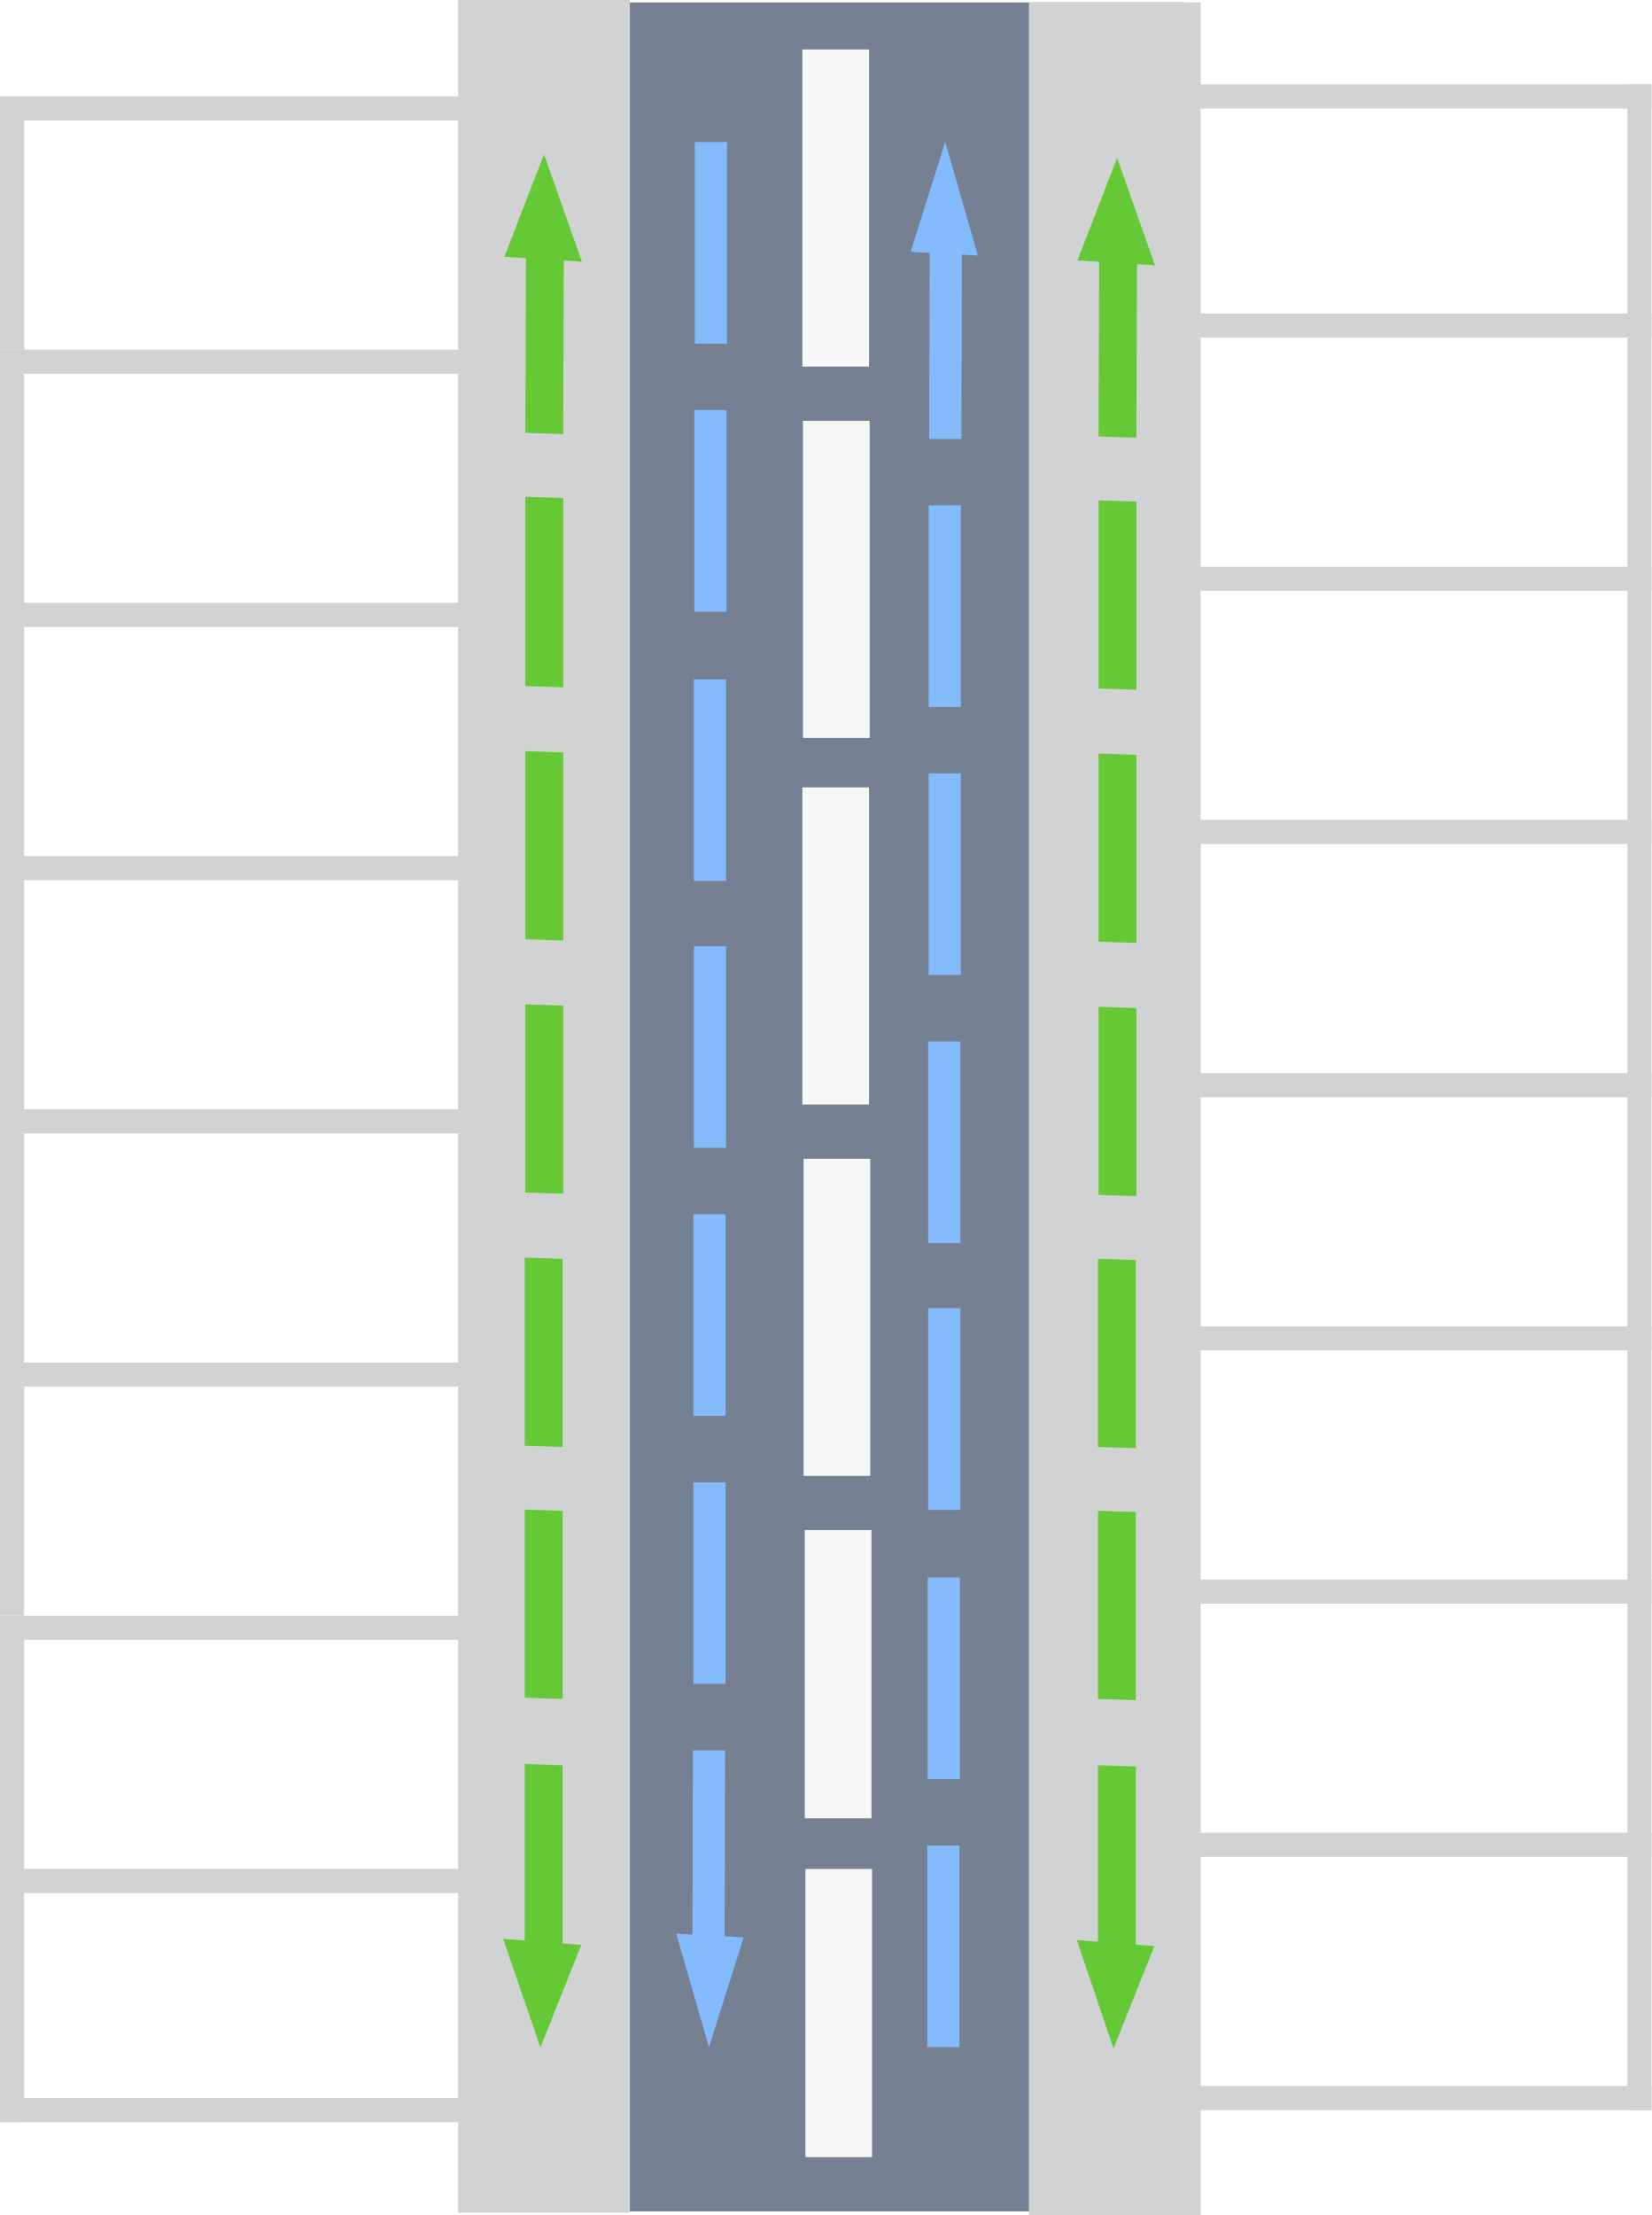
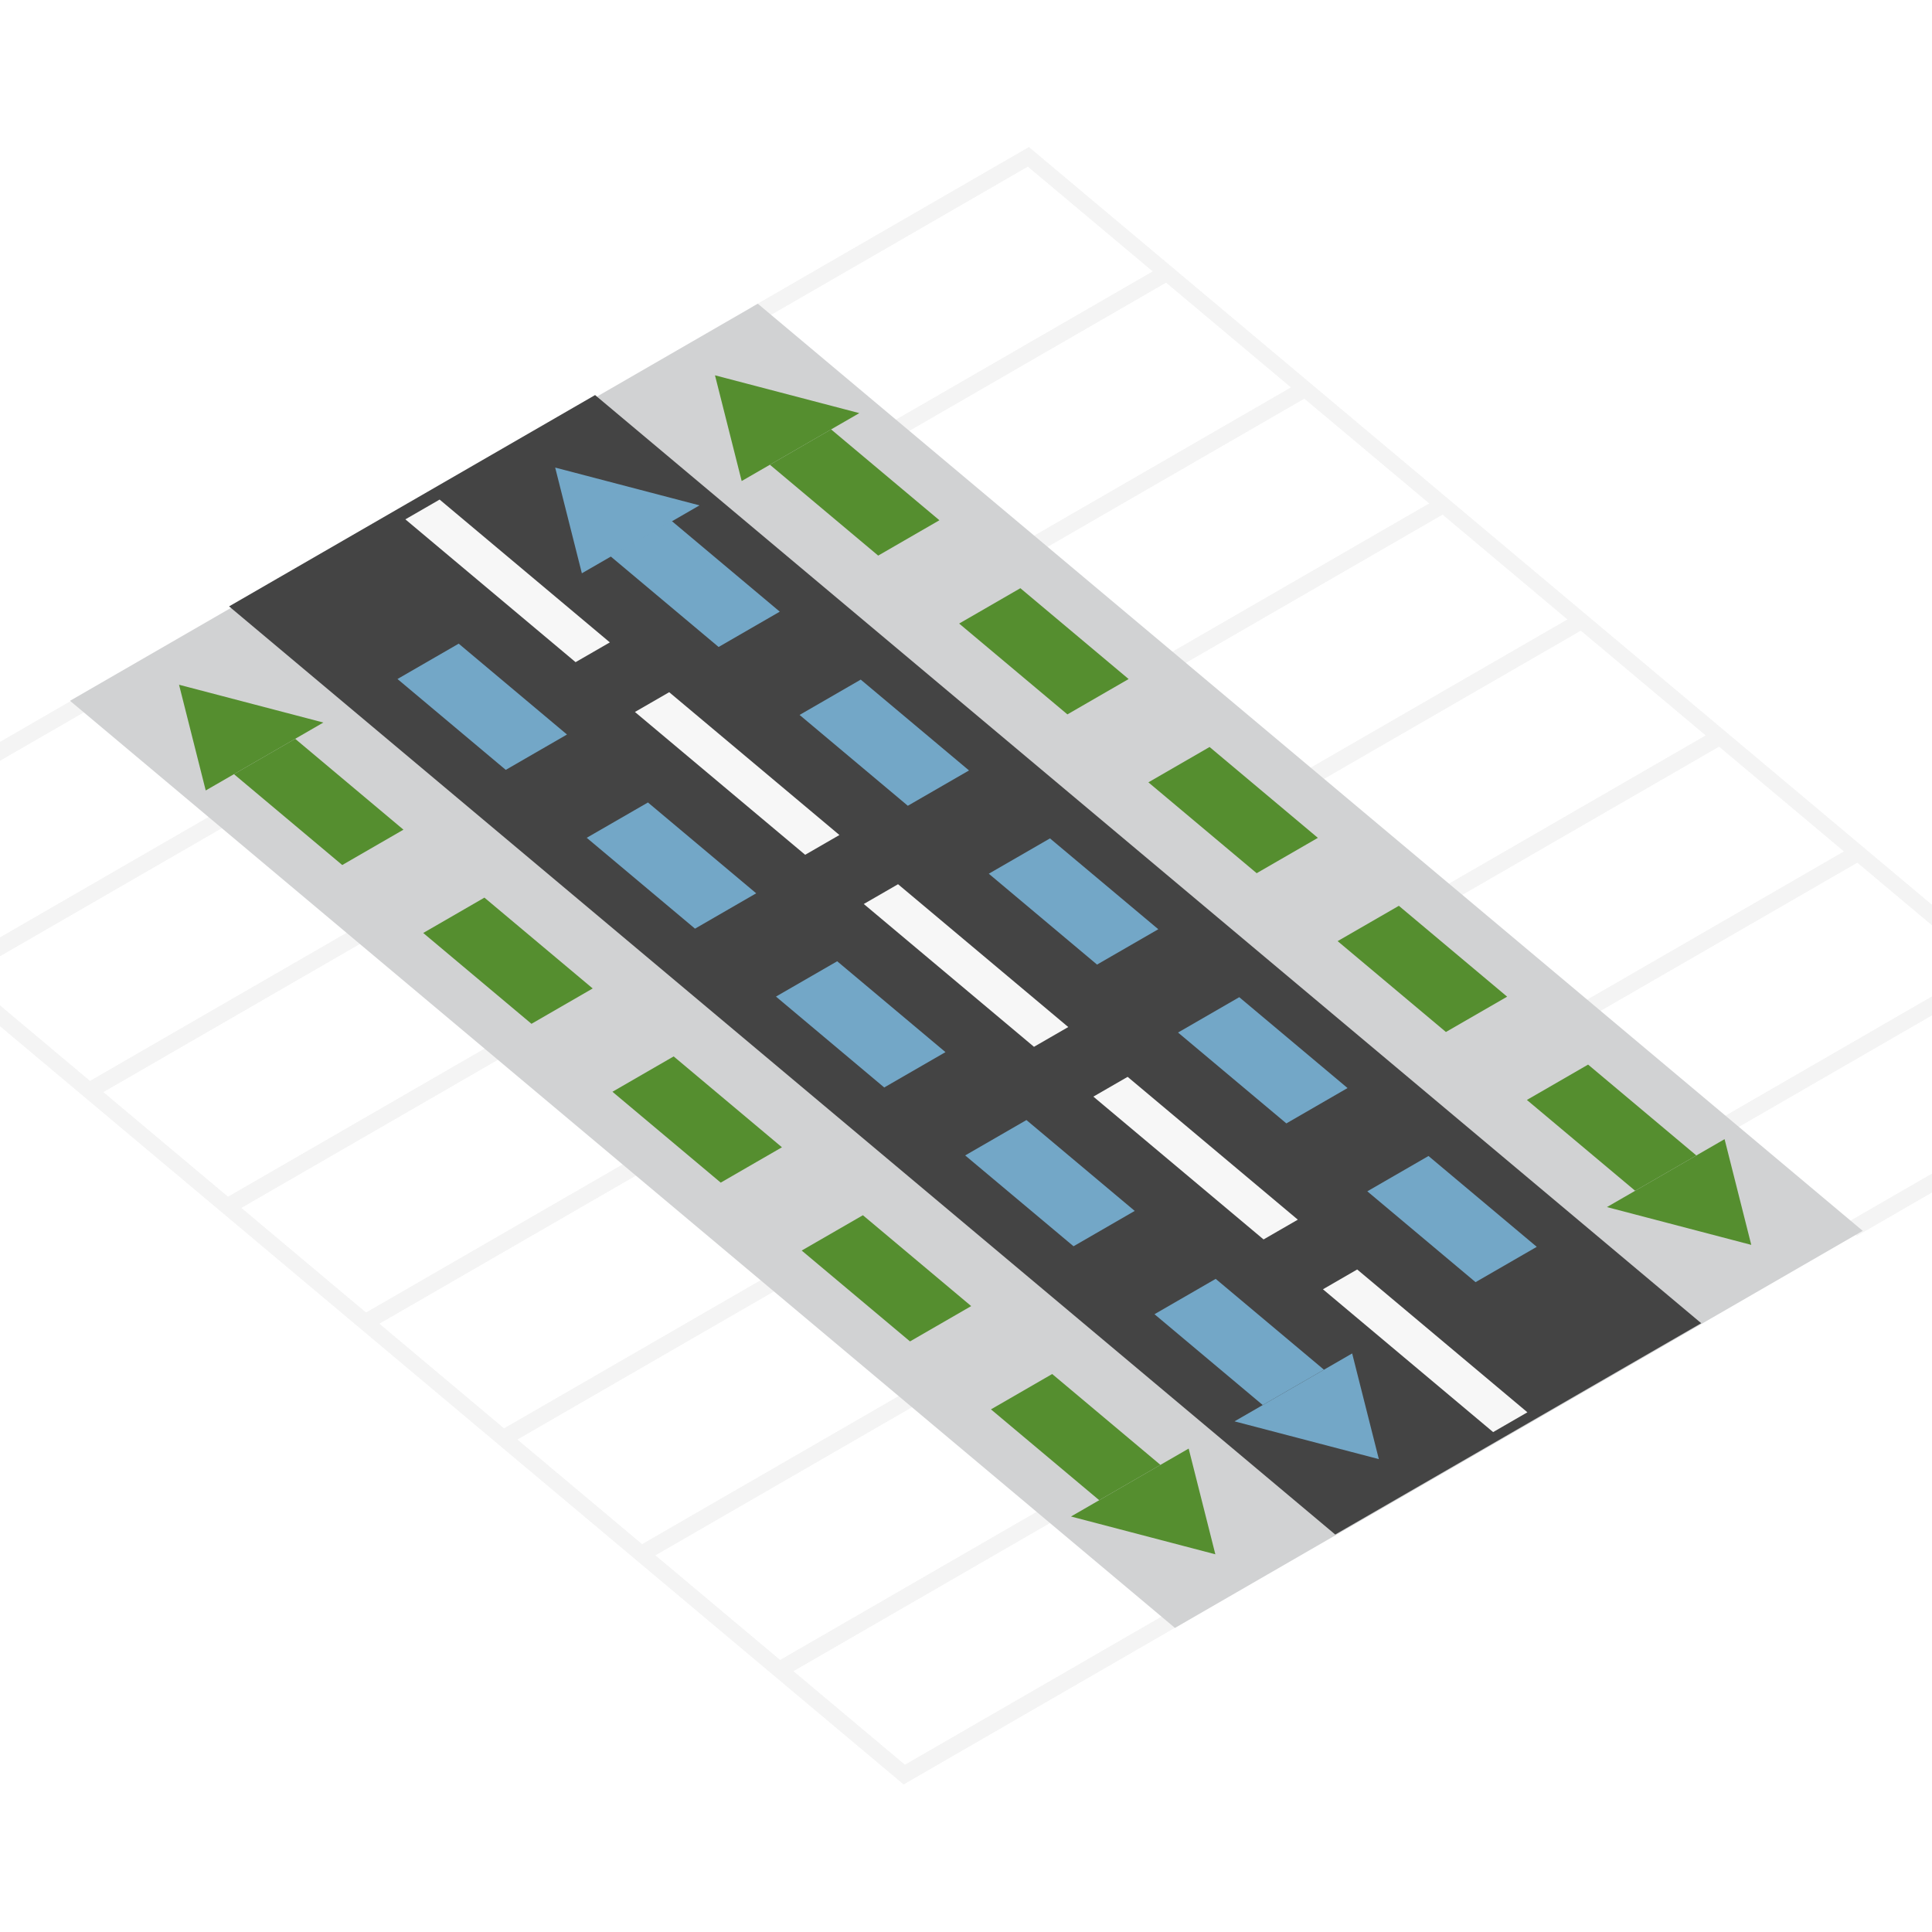
- <svg xmlns="http://www.w3.org/2000/svg" id="a" viewBox="0 0 137 183.7">
+ <svg xmlns="http://www.w3.org/2000/svg" xmlns:xlink="http://www.w3.org/1999/xlink" xml:space="preserve" fill-rule="evenodd" stroke-linejoin="round" stroke-miterlimit="2" clip-rule="evenodd" viewBox="0 0 64 64">
  <defs>
-     <style>.b{fill:#84bbfd;}.c{fill:#758193;}.d{fill:#d1d2d3;}.e{fill:#65c936;}.f{fill:none;}.g{fill:#f7f7f7;}</style>
+     <path id="reuse-0" fill="#f4f4f4" d="M29.934 59.107-6.642 28.415l9.343-5.394.435.365-8.864 5.118 4.137 3.471 8.864-5.118.435.366-8.864 5.117 4.137 3.471 8.864-5.117.435.365-8.863 5.118 4.136 3.471 8.864-5.118.435.366-8.863 5.117 4.136 3.471 8.864-5.117.435.365-8.863 5.117 4.136 3.472 8.864-5.118.435.365-8.863 5.118 4.137 3.471 8.863-5.117.436.365-8.864 5.117 4.137 3.471 8.863-5.117.436.365-8.864 5.118 3.7 3.105 8.864-5.118.436.366-9.343 5.395Z" />
+     <path id="reuse-1" fill="#f4f4f4" d="m70.721 35.618-9.211 5.318-.436-.366 8.739-5.045-3.707-3.111-8.738 5.046-.437-.367 8.738-5.045-4.142-3.476-8.739 5.045-.437-.367 8.739-5.045-4.143-3.476-8.739 5.045-.436-.367 8.738-5.045-4.143-3.476-8.738 5.045-.437-.366 8.738-5.045-4.142-3.477-8.739 5.046-.437-.367 8.739-5.045-4.143-3.476-8.738 5.045-.437-.367 8.738-5.045-4.143-3.476-8.738 5.045-.437-.367 8.739-5.045-4.143-3.476-8.739 5.045-.436-.366 9.21-5.318 36.637 30.742Z" />
  </defs>
-   <g>
-     <rect class="c" x="39.84" y=".2" width="58.41" height="183.2" />
-     <rect class="g" x="66.56" y="4.1" width="5.53" height="26.3" />
-     <rect class="g" x="66.61" y="34.9" width="5.53" height="26.3" />
-     <rect class="g" x="66.56" y="65.3" width="5.53" height="26.3" />
-     <rect class="g" x="66.66" y="96.1" width="5.53" height="26.3" />
-     <rect class="g" x="66.76" y="126.9" width="5.53" height="23.9" />
-     <rect class="g" x="66.81" y="155" width="5.53" height="23.9" />
-     <rect class="d" x="38" width="14.25" height="183.5" />
-     <rect class="d" x="85.35" y=".2" width="14.25" height="183.5" />
+   <g id="grey">
+     <use xlink:href="#reuse-0" />
+     <use xlink:href="#reuse-0" />
+     <use xlink:href="#reuse-1" />
+     <use xlink:href="#reuse-1" />
+     <path fill="#d1d2d3" d="m25.103 10.061 36.602 30.712-22.783 13.154L2.32 23.215l22.783-13.154Z" />
+     <path fill="#444" d="m19.713 13.087 36.642 30.746-12.124 7L7.589 20.087l12.124-7Z" />
  </g>
-   <g>
-     <path class="e" d="M43.53,161.9v-15.6l3.14,.1v15.6m-3.14-21.2v-15.6l3.14,.1v15.6m-3.14-21v-15.6l3.14,.1v15.6m-3.09-21.1v-15.6l3.14,.1v15.6m-3.14-21.1v-15.6l3.14,.1v15.6m-3.14-21.1v-15.7l3.14,.1v15.7m-3.14-21.1l.05-15,3.14,.1-.05,15" />
-     <polygon class="e" points="45.13 12.8 45.13 12.8 41.84 21.3 48.27 21.7 45.13 12.8" />
-     <polygon class="e" points="44.83 169.8 44.83 169.8 48.22 161.3 41.74 160.8 44.83 169.8" />
+   <g id="white">
+     <path fill="#f7f7f7" d="m44.959 42.053 5.638 4.731-1.135.656-5.638-4.731 1.135-.656Zm-7.605-6.381 5.638 4.731-1.135.655-5.638-4.731 1.135-.655Zm-7.605-6.381 5.638 4.731-1.135.655-5.638-4.731 1.135-.655Zm-7.581-6.361 5.639 4.731-1.135.655-5.639-4.731 1.135-.655Zm-7.605-6.381 5.639 4.731-1.135.655-5.639-4.731 1.135-.655Z" />
  </g>
-   <g>
-     <path class="e" d="M91.08,162v-15.6l3.14,.1v15.6m-3.14-21.2v-15.6l3.14,.1v15.6m-3.14-21v-15.6l3.14,.1v15.6m-3.09-21v-15.6l3.14,.1v15.6m-3.14-21.1v-15.6l3.14,.1v15.6m-3.14-21.1v-15.6l3.14,.1v15.6m-3.14-21l.05-15,3.14,.1-.05,15" />
-     <polygon class="e" points="92.67 13.1 92.67 13.1 89.38 21.6 95.81 22 92.67 13.1" />
-     <polygon class="e" points="92.37 169.9 92.37 169.9 95.76 161.4 89.33 160.9 92.37 169.9" />
+   <g id="green" fill="#558e2f">
+     <path d="m25.504 15.395 2.027-1.171 3.588 3.01-2.028 1.171-3.587-3.01Zm6.269 5.261 2.028-1.171 3.586 3.009-2.028 1.171-3.586-3.009Zm6.269 5.26 2.027-1.171 3.587 3.01-2.027 1.171-3.587-3.01Zm6.269 5.26 2.028-1.17 3.587 3.01-2.028 1.17-3.587-3.01Zm6.269 5.261 2.028-1.171 3.586 3.01-2.027 1.17-3.587-3.009Z" />
+     <path d="m7.75 25.645 2.028-1.171 3.587 3.01-2.028 1.171-3.587-3.01Zm6.27 5.261 2.027-1.171 3.587 3.009-2.028 1.171-3.586-3.009Zm6.268 5.26 2.028-1.171 3.587 3.01-2.028 1.171-3.587-3.01Zm6.269 5.26 2.028-1.17 3.587 3.01-2.027 1.17-3.588-3.01Zm6.27 5.261 2.028-1.171 3.586 3.01-2.028 1.17-3.586-3.009Z" />
+     <path d="m5.931 22.683 4.781 1.252-3.897 2.25-.884-3.502Z" />
+     <path d="m40.26 51.488-4.782-1.252 3.898-2.25.884 3.502Z" />
+     <path d="m23.685 12.433 4.781 1.252-3.897 2.25-.884-3.502Z" />
+     <path d="m58.013 41.238-4.781-1.252 3.897-2.25.884 3.502Z" />
  </g>
-   <g>
-     <path class="b" d="M76.92,169.78v-16.72h2.67v16.72m-2.63-22.23v-16.72h2.67v16.72m-2.63-22.33v-16.72h2.67v16.72m-2.67-22.13v-16.72h2.67v16.72m-2.63-22.23v-16.72h2.67v16.72m-2.67-22.23v-16.72h2.67v16.72m-2.63-22.23l.04-15.92h2.67l-.04,15.92" />
-     <polygon class="b" points="78.41 11.78 78.41 11.78 75.54 20.89 81.12 21.19 78.41 11.78" />
-   </g>
-   <g>
-     <path class="b" d="M60.31,11.78V28.5h-2.67V11.78m2.63,22.23v16.72h-2.67v-16.72m2.63,22.33v16.72h-2.67v-16.72m2.67,22.13v16.72h-2.67v-16.72m2.63,22.23v16.72h-2.67v-16.72m2.67,22.23v16.72h-2.67v-16.72m2.63,22.23l-.04,15.92h-2.67l.04-15.92" />
-     <polygon class="b" points="58.81 169.78 58.81 169.78 61.69 160.67 56.1 160.37 58.81 169.78" />
-   </g>
-   <rect class="f" y="4" width="38" height="22" />
-   <g>
-     <rect class="d" y="8" width="39" height="2" />
-     <rect class="d" x="-9.5" y="17.5" width="21" height="2" transform="translate(19.5 17.5) rotate(90)" />
-     <rect class="d" y="29" width="39" height="2" />
-     <rect class="d" x="-9.5" y="38.5" width="21" height="2" transform="translate(40.5 38.5) rotate(90)" />
-     <rect class="d" y="50" width="39" height="2" />
-     <rect class="d" x="-9.5" y="59.5" width="21" height="2" transform="translate(61.5 59.5) rotate(90)" />
-     <rect class="d" y="71" width="39" height="2" />
-     <rect class="d" x="-9.5" y="80.5" width="21" height="2" transform="translate(82.5 80.5) rotate(90)" />
-     <rect class="d" y="92" width="39" height="2" />
-     <rect class="d" x="-9.5" y="101.5" width="21" height="2" transform="translate(103.5 101.5) rotate(90)" />
-     <rect class="d" y="113" width="39" height="2" />
-     <rect class="d" x="-9.5" y="122.5" width="21" height="2" transform="translate(124.5 122.5) rotate(90)" />
-     <rect class="d" y="134" width="39" height="2" />
-     <rect class="d" x="-9.5" y="143.5" width="21" height="2" transform="translate(145.5 143.5) rotate(90)" />
-     <rect class="d" y="155" width="39" height="2" />
-     <rect class="d" x="-9.5" y="164.5" width="21" height="2" transform="translate(166.5 164.5) rotate(90)" />
-     <rect class="d" y="174" width="39" height="2" />
-   </g>
-   <g>
-     <rect class="d" x="98" y="173" width="39" height="2" transform="translate(235 348) rotate(180)" />
-     <rect class="d" x="125.5" y="163.5" width="21" height="2" transform="translate(-28.5 300.5) rotate(-90)" />
-     <rect class="d" x="98" y="152" width="39" height="2" transform="translate(235 306) rotate(180)" />
-     <rect class="d" x="125.5" y="142.5" width="21" height="2" transform="translate(-7.5 279.5) rotate(-90)" />
-     <rect class="d" x="98" y="131" width="39" height="2" transform="translate(235 264) rotate(180)" />
-     <rect class="d" x="125.5" y="121.5" width="21" height="2" transform="translate(13.5 258.5) rotate(-90)" />
-     <rect class="d" x="98" y="110" width="39" height="2" transform="translate(235 222) rotate(180)" />
-     <rect class="d" x="125.5" y="100.5" width="21" height="2" transform="translate(34.5 237.5) rotate(-90)" />
-     <rect class="d" x="98" y="89" width="39" height="2" transform="translate(235 180) rotate(180)" />
-     <rect class="d" x="125.5" y="79.5" width="21" height="2" transform="translate(55.5 216.5) rotate(-90)" />
-     <rect class="d" x="98" y="68" width="39" height="2" transform="translate(235 138) rotate(180)" />
-     <rect class="d" x="125.5" y="58.5" width="21" height="2" transform="translate(76.5 195.5) rotate(-90)" />
-     <rect class="d" x="98" y="47" width="39" height="2" transform="translate(235 96) rotate(180)" />
-     <rect class="d" x="125.5" y="37.5" width="21" height="2" transform="translate(97.5 174.5) rotate(-90)" />
-     <rect class="d" x="98" y="26" width="39" height="2" transform="translate(235 54) rotate(180)" />
-     <rect class="d" x="125.5" y="16.5" width="21" height="2" transform="translate(118.5 153.5) rotate(-90)" />
-     <rect class="d" x="98" y="7" width="39" height="2" transform="translate(235 16) rotate(180)" />
+   <g id="blue" fill="#73a7c7">
+     <path d="m20.217 18.422 2.027-1.17 3.587 3.01-2.026 1.17-3.588-3.01Zm6.27 5.261 2.026-1.17 3.587 3.009-2.027 1.17-3.586-3.009Zm6.268 5.26 2.027-1.17 3.588 3.009-2.029 1.171-3.586-3.01Zm6.269 5.261 2.028-1.171 3.587 3.01-2.027 1.171-3.588-3.01Zm6.27 5.26 2.027-1.17 3.586 3.009-2.027 1.17-3.586-3.009Z" />
+     <path d="m13.167 22.493 2.028-1.171 3.587 3.01-2.028 1.171-3.587-3.01Zm6.269 5.26 2.028-1.17 3.586 3.009-2.027 1.171-3.587-3.01Zm6.269 5.26 2.028-1.17 3.587 3.01-2.029 1.171-3.586-3.011Zm6.268 5.262 2.029-1.172 3.587 3.01-2.027 1.171-3.589-3.009Zm6.271 5.26 2.027-1.171 3.587 3.009-2.028 1.171-3.586-3.009Z" />
+     <path d="m45.676 48.335-4.781-1.251 3.897-2.25.884 3.501Z" />
+     <path d="m18.391 15.489 4.781 1.252-3.897 2.25-.884-3.502Z" />
  </g>
</svg>
